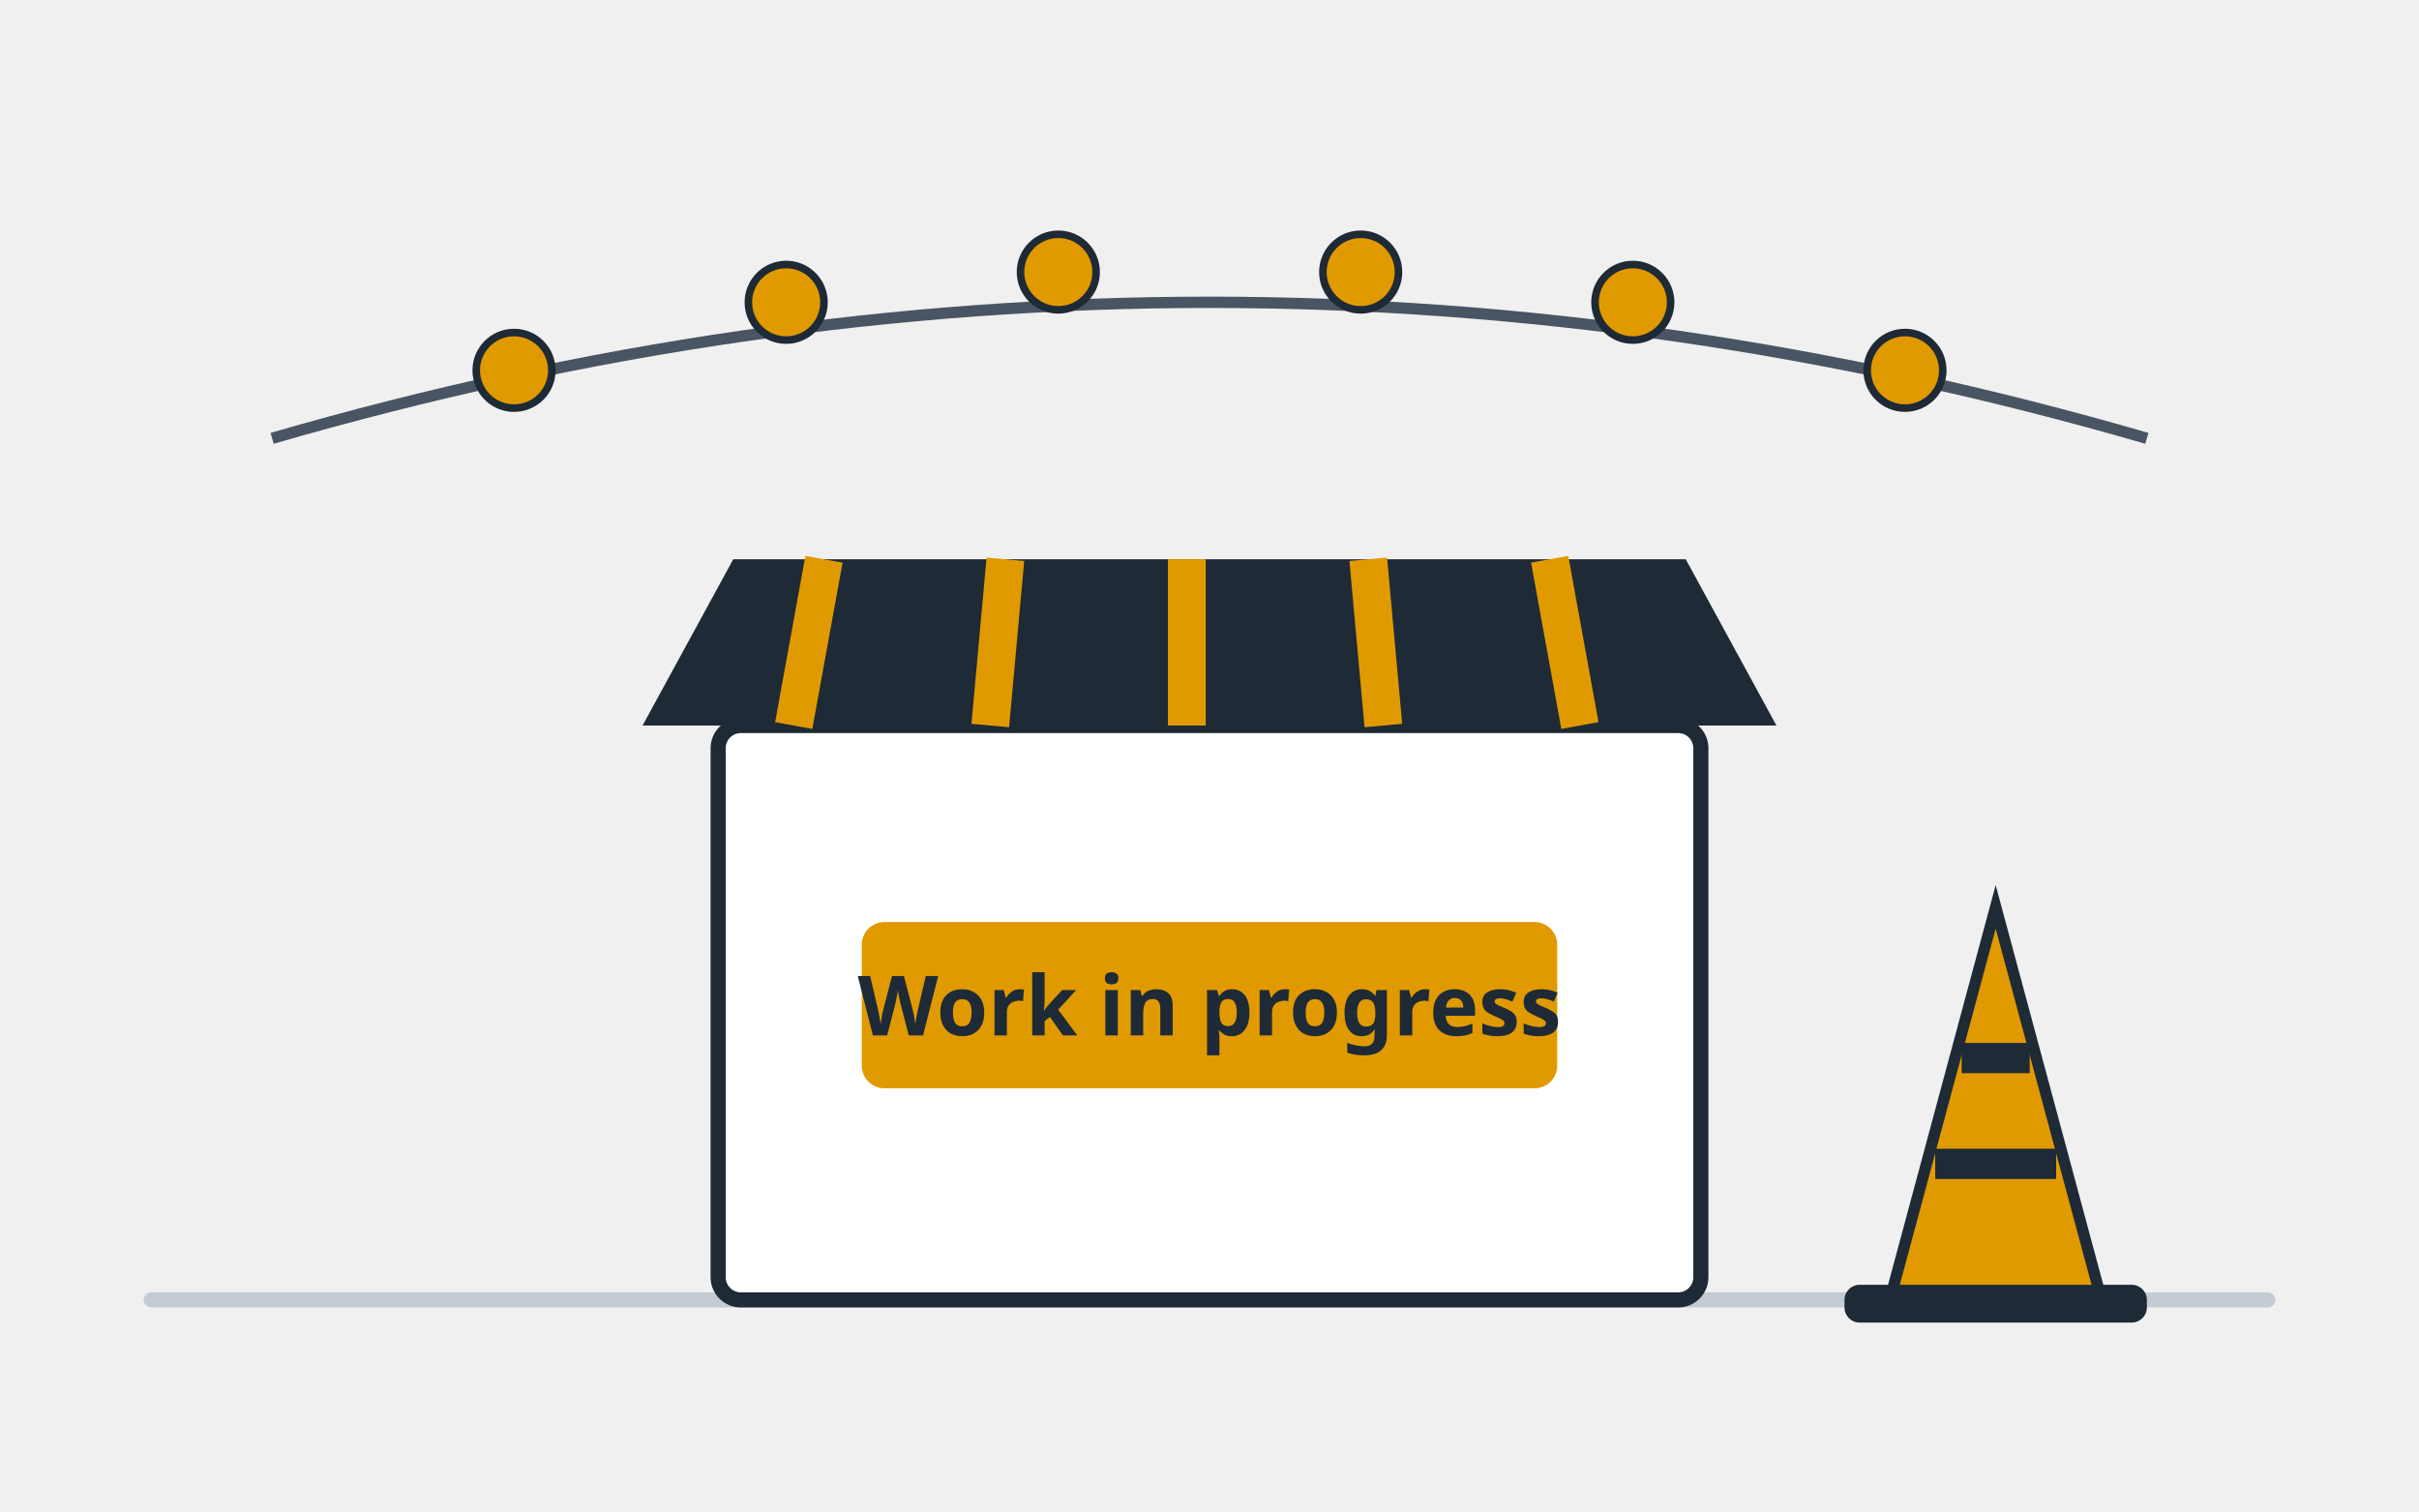
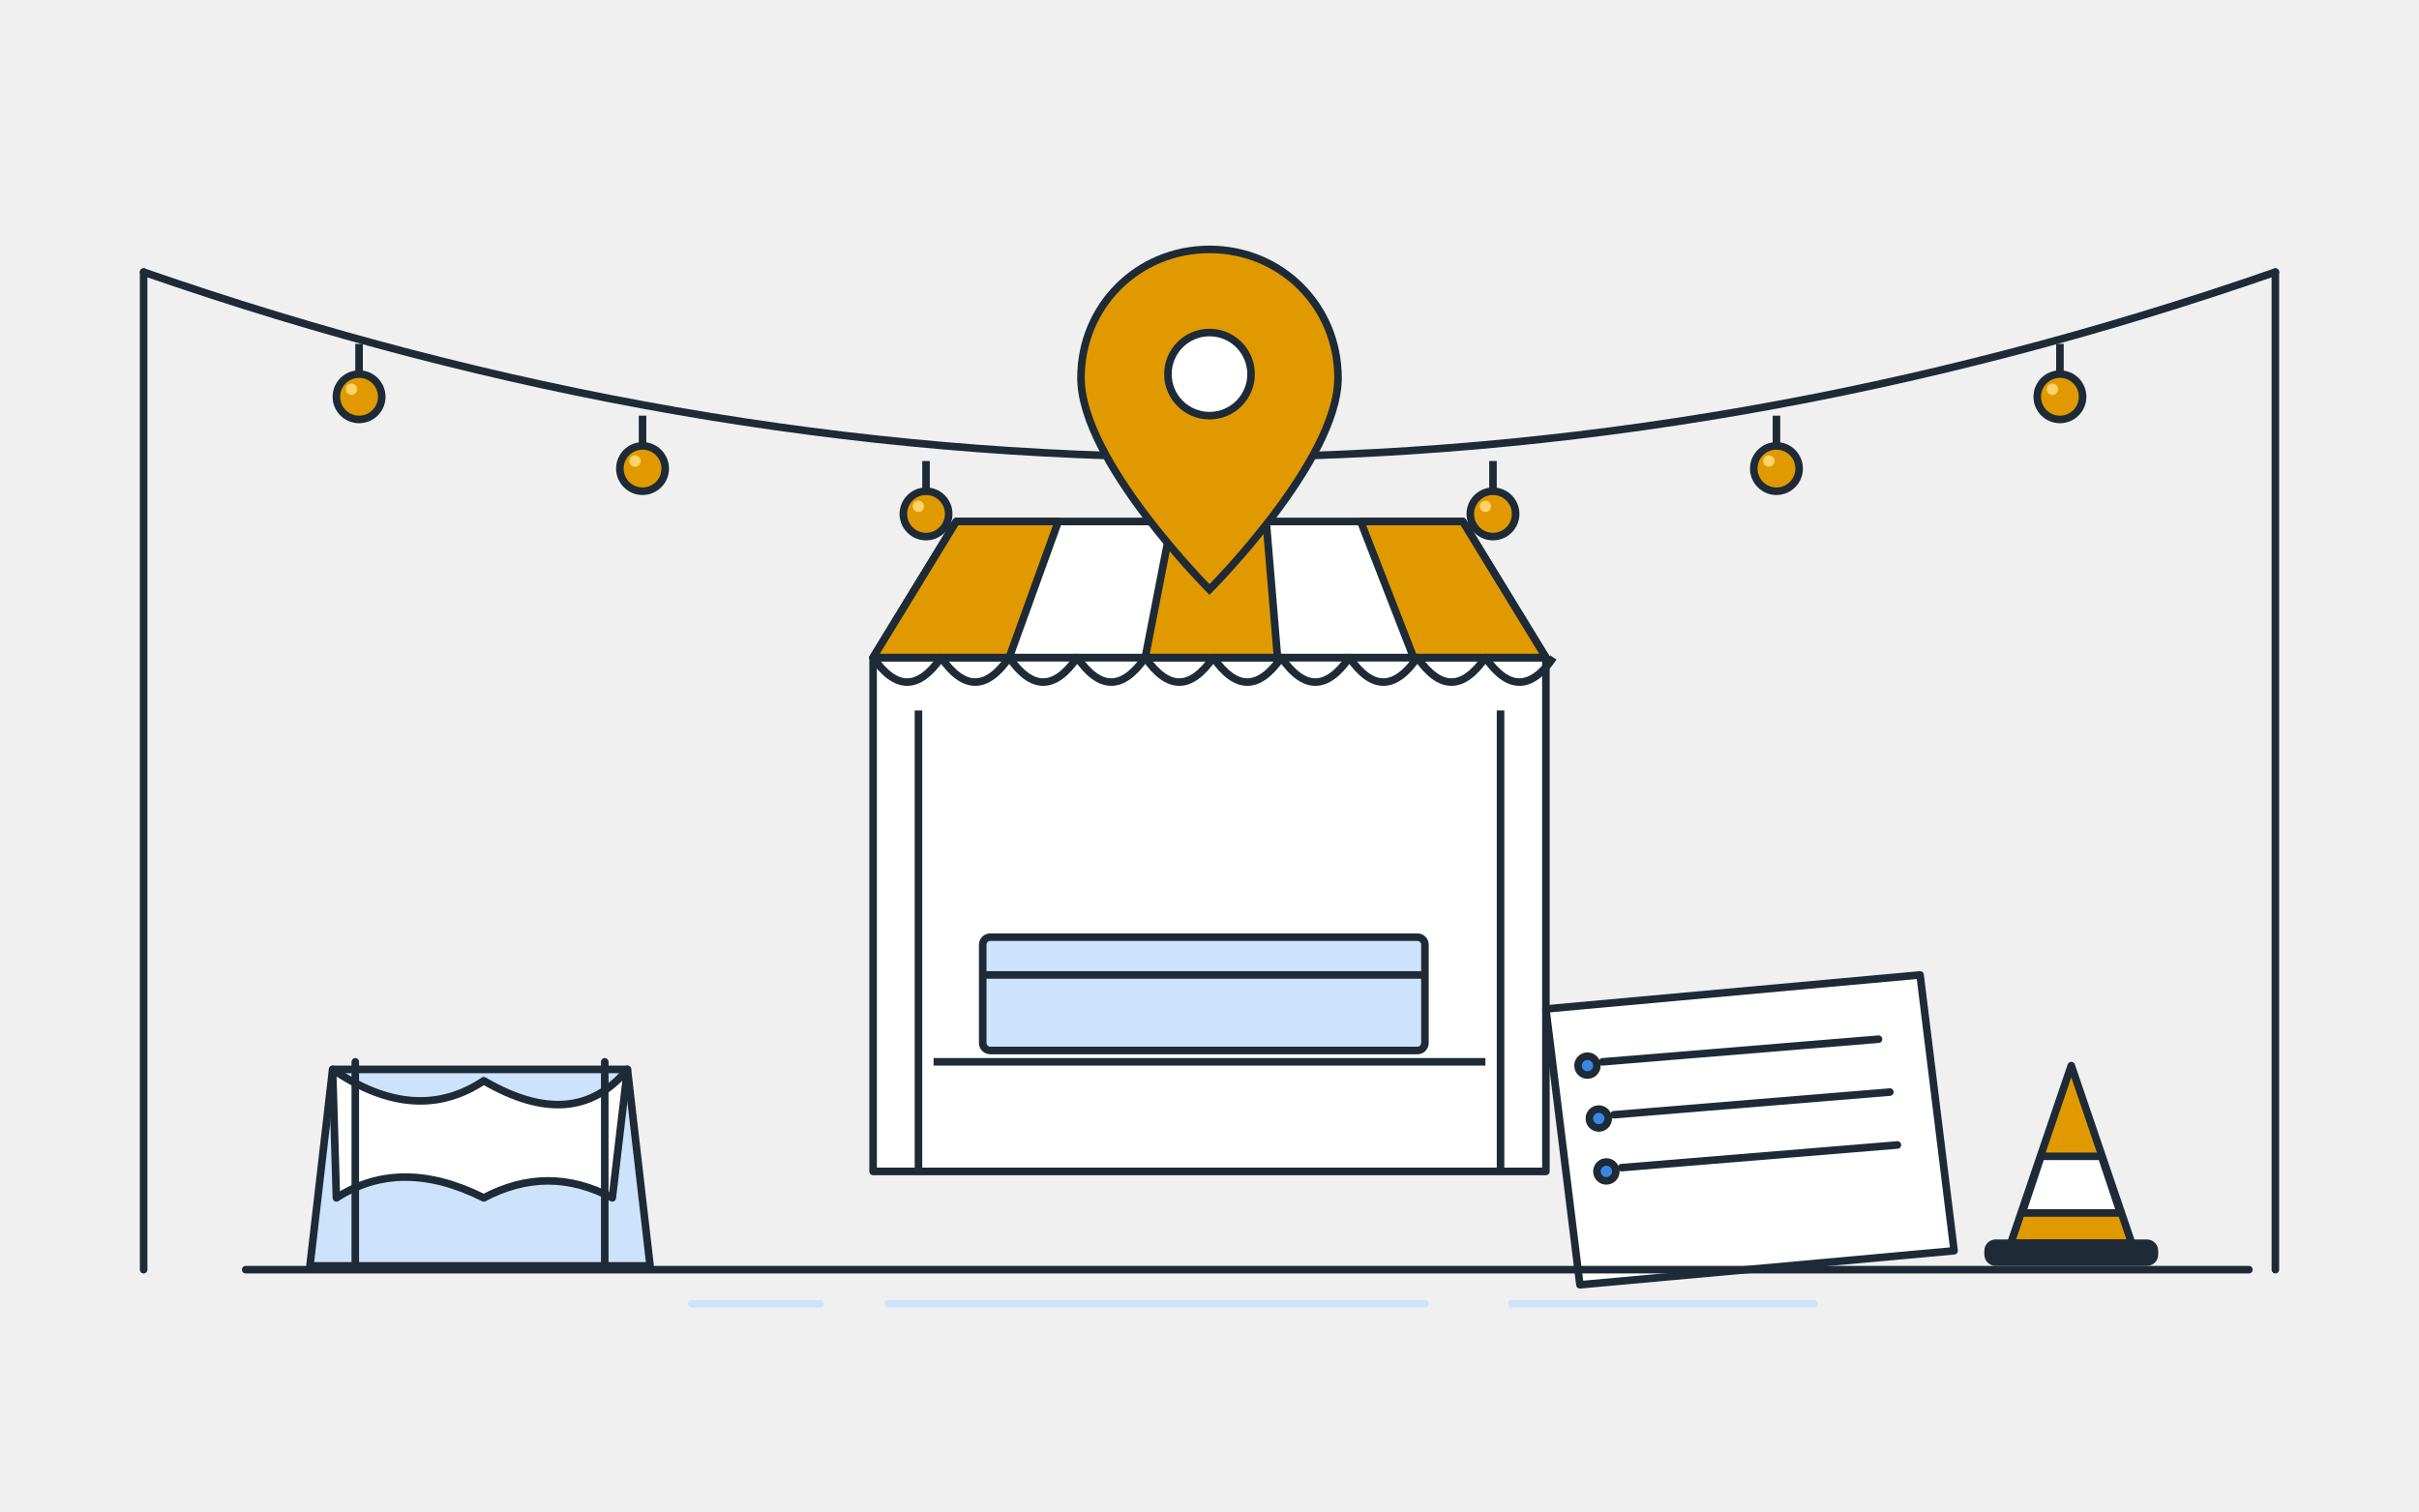
- <svg xmlns="http://www.w3.org/2000/svg" viewBox="0 0 320 200" role="img" aria-label="The recommendation is still being built">
-   <style>.b{fill:#e09a00;stroke:#1e2a36;stroke-width:1;animation:t 2.6s ease-in-out infinite}.b:nth-child(even){animation-delay:1.3s}@keyframes t{50%{fill:#ffd36b}}@media (prefers-reduced-motion:reduce){.b{animation:none}}</style>
-   <path d="M20 172h280" stroke="#c5cbd3" stroke-width="2" stroke-linecap="round" />
-   <path d="M36 58 Q160 22 284 58" fill="none" stroke="#4a5563" stroke-width="1.5" />
+ <svg xmlns="http://www.w3.org/2000/svg" viewBox="0 0 640 400" role="img" aria-label="A market stall with a hovering map pin, blank shortlist, covered sign, and traffic cone">
+   <defs>
+     <g id="bulb">
+       <path d="M0 0v8" fill="none" stroke="#1E2A36" stroke-width="2" />
+       <circle cy="14" r="6" fill="#E09A00" stroke="#1E2A36" stroke-width="2" />
+       <circle cx="-2" cy="12" r="1.5" fill="#FFD36B" />
+     </g>
+     <g id="stall" stroke="#1E2A36" stroke-width="2" stroke-linejoin="round">
+       <rect x="0" y="0" width="178" height="136" fill="#FFFFFF" />
+       <path d="M0 0 22-36h134l22 36z" fill="#FFFFFF" />
+       <path d="M0 0 22-36h27L36 0zM72 0l7-36h25l3 36zM143 0l-14-36h27l22 36z" fill="#E09A00" />
+       <path d="M0 0q9 13 18 0 9 13 18 0 9 13 18 0 9 13 18 0 9 13 18 0 9 13 18 0 9 13 18 0 9 13 18 0 9 13 18 0 9 13 18 0" fill="none" />
+       <path d="M12 14v122m154-122v122M16 107h146" fill="none" />
+       <rect x="29" y="74" width="117" height="30" rx="2" fill="#CDE2FB" />
+       <path d="M29 84h117" fill="none" />
+     </g>
+     <g id="cone" stroke="#1E2A36" stroke-width="2" stroke-linejoin="round">
+       <path d="M0 47 16 0l16 47z" fill="#E09A00" />
+       <path d="M8 24h16l5 15H3z" fill="#FFFFFF" />
+       <rect x="-6" y="47" width="44" height="5" rx="2" fill="#1E2A36" />
+     </g>
+   </defs>
+   <g fill="none" stroke="#1E2A36" stroke-width="2" stroke-linecap="round">
+     <path d="M38 72Q320 170 602 72" />
+     <path d="M38 72v264M602 72v264" />
+   </g>
  <g>
-     <circle class="b" cx="68" cy="49" r="5" />
-     <circle class="b" cx="104" cy="40" r="5" />
-     <circle class="b" cx="140" cy="36" r="5" />
-     <circle class="b" cx="180" cy="36" r="5" />
-     <circle class="b" cx="216" cy="40" r="5" />
-     <circle class="b" cx="252" cy="49" r="5" />
+     <use href="#bulb" x="95" y="91" />
+     <use href="#bulb" x="170" y="110" />
+     <use href="#bulb" x="245" y="122" />
+     <use href="#bulb" x="320" y="126" />
+     <use href="#bulb" x="395" y="122" />
+     <use href="#bulb" x="470" y="110" />
+     <use href="#bulb" x="545" y="91" />
  </g>
-   <rect x="95" y="96" width="130" height="76" rx="3" fill="#ffffff" stroke="#1e2a36" stroke-width="2" />
-   <path d="M85 96h150l-12-22H97z" fill="#1e2a36" />
-   <path d="M109 74l-4 22M133 74l-2 22M157 74v22M181 74l2 22M205 74l4 22" stroke="#e09a00" stroke-width="5" />
-   <rect x="114" y="122" width="92" height="22" rx="3" fill="#e09a00" />
-   <text x="160" y="137" text-anchor="middle" font-family="Archivo, system-ui, sans-serif" font-size="11" font-weight="700" fill="#1e2a36">Work in progress</text>
-   <g transform="translate(250 120)">
-     <path d="M0 52 L14 0 L28 52z" fill="#e09a00" stroke="#1e2a36" stroke-width="1.5" />
-     <path d="M6 34h16M9.5 20h9" stroke="#1e2a36" stroke-width="4" />
-     <rect x="-6" y="50" width="40" height="5" rx="2" fill="#1e2a36" />
+   <use href="#stall" x="231" y="174" />
+   <path d="M320 66c-19 0-34 15-34 34 0 22 34 56 34 56s34-34 34-56c0-19-15-34-34-34z" fill="#E09A00" stroke="#1E2A36" stroke-width="2" />
+   <circle cx="320" cy="99" r="11" fill="#FFFFFF" stroke="#1E2A36" stroke-width="2" />
+   <g stroke="#1E2A36" stroke-width="2" stroke-linejoin="round" stroke-linecap="round">
+     <path d="M409 267 508 258l9 73-99 9z" fill="#FFFFFF" />
+     <path d="m424 281 73-6m-70 20 73-6m-71 20 73-6" fill="none" />
+     <circle cx="420" cy="282" r="2.5" fill="#3987E5" />
+     <circle cx="423" cy="296" r="2.5" fill="#3987E5" />
+     <circle cx="425" cy="310" r="2.5" fill="#3987E5" />
+     <path d="M88 283h78l6 52H82z" fill="#CDE2FB" />
+     <path d="M88 283q22 15 40 3 24 14 38-3l-4 34q-17-9-34 0-22-11-39 0z" fill="#FFFFFF" />
+     <path d="M94 335v-54m66 54v-54" fill="none" />
  </g>
+   <use href="#cone" x="532" y="282" />
+   <path d="M65 336h530" fill="none" stroke="#1E2A36" stroke-width="2" stroke-linecap="round" />
+   <path d="M183 345h34m18 0h142m23 0h80" fill="none" stroke="#CDE2FB" stroke-width="2" stroke-linecap="round" />
</svg>
